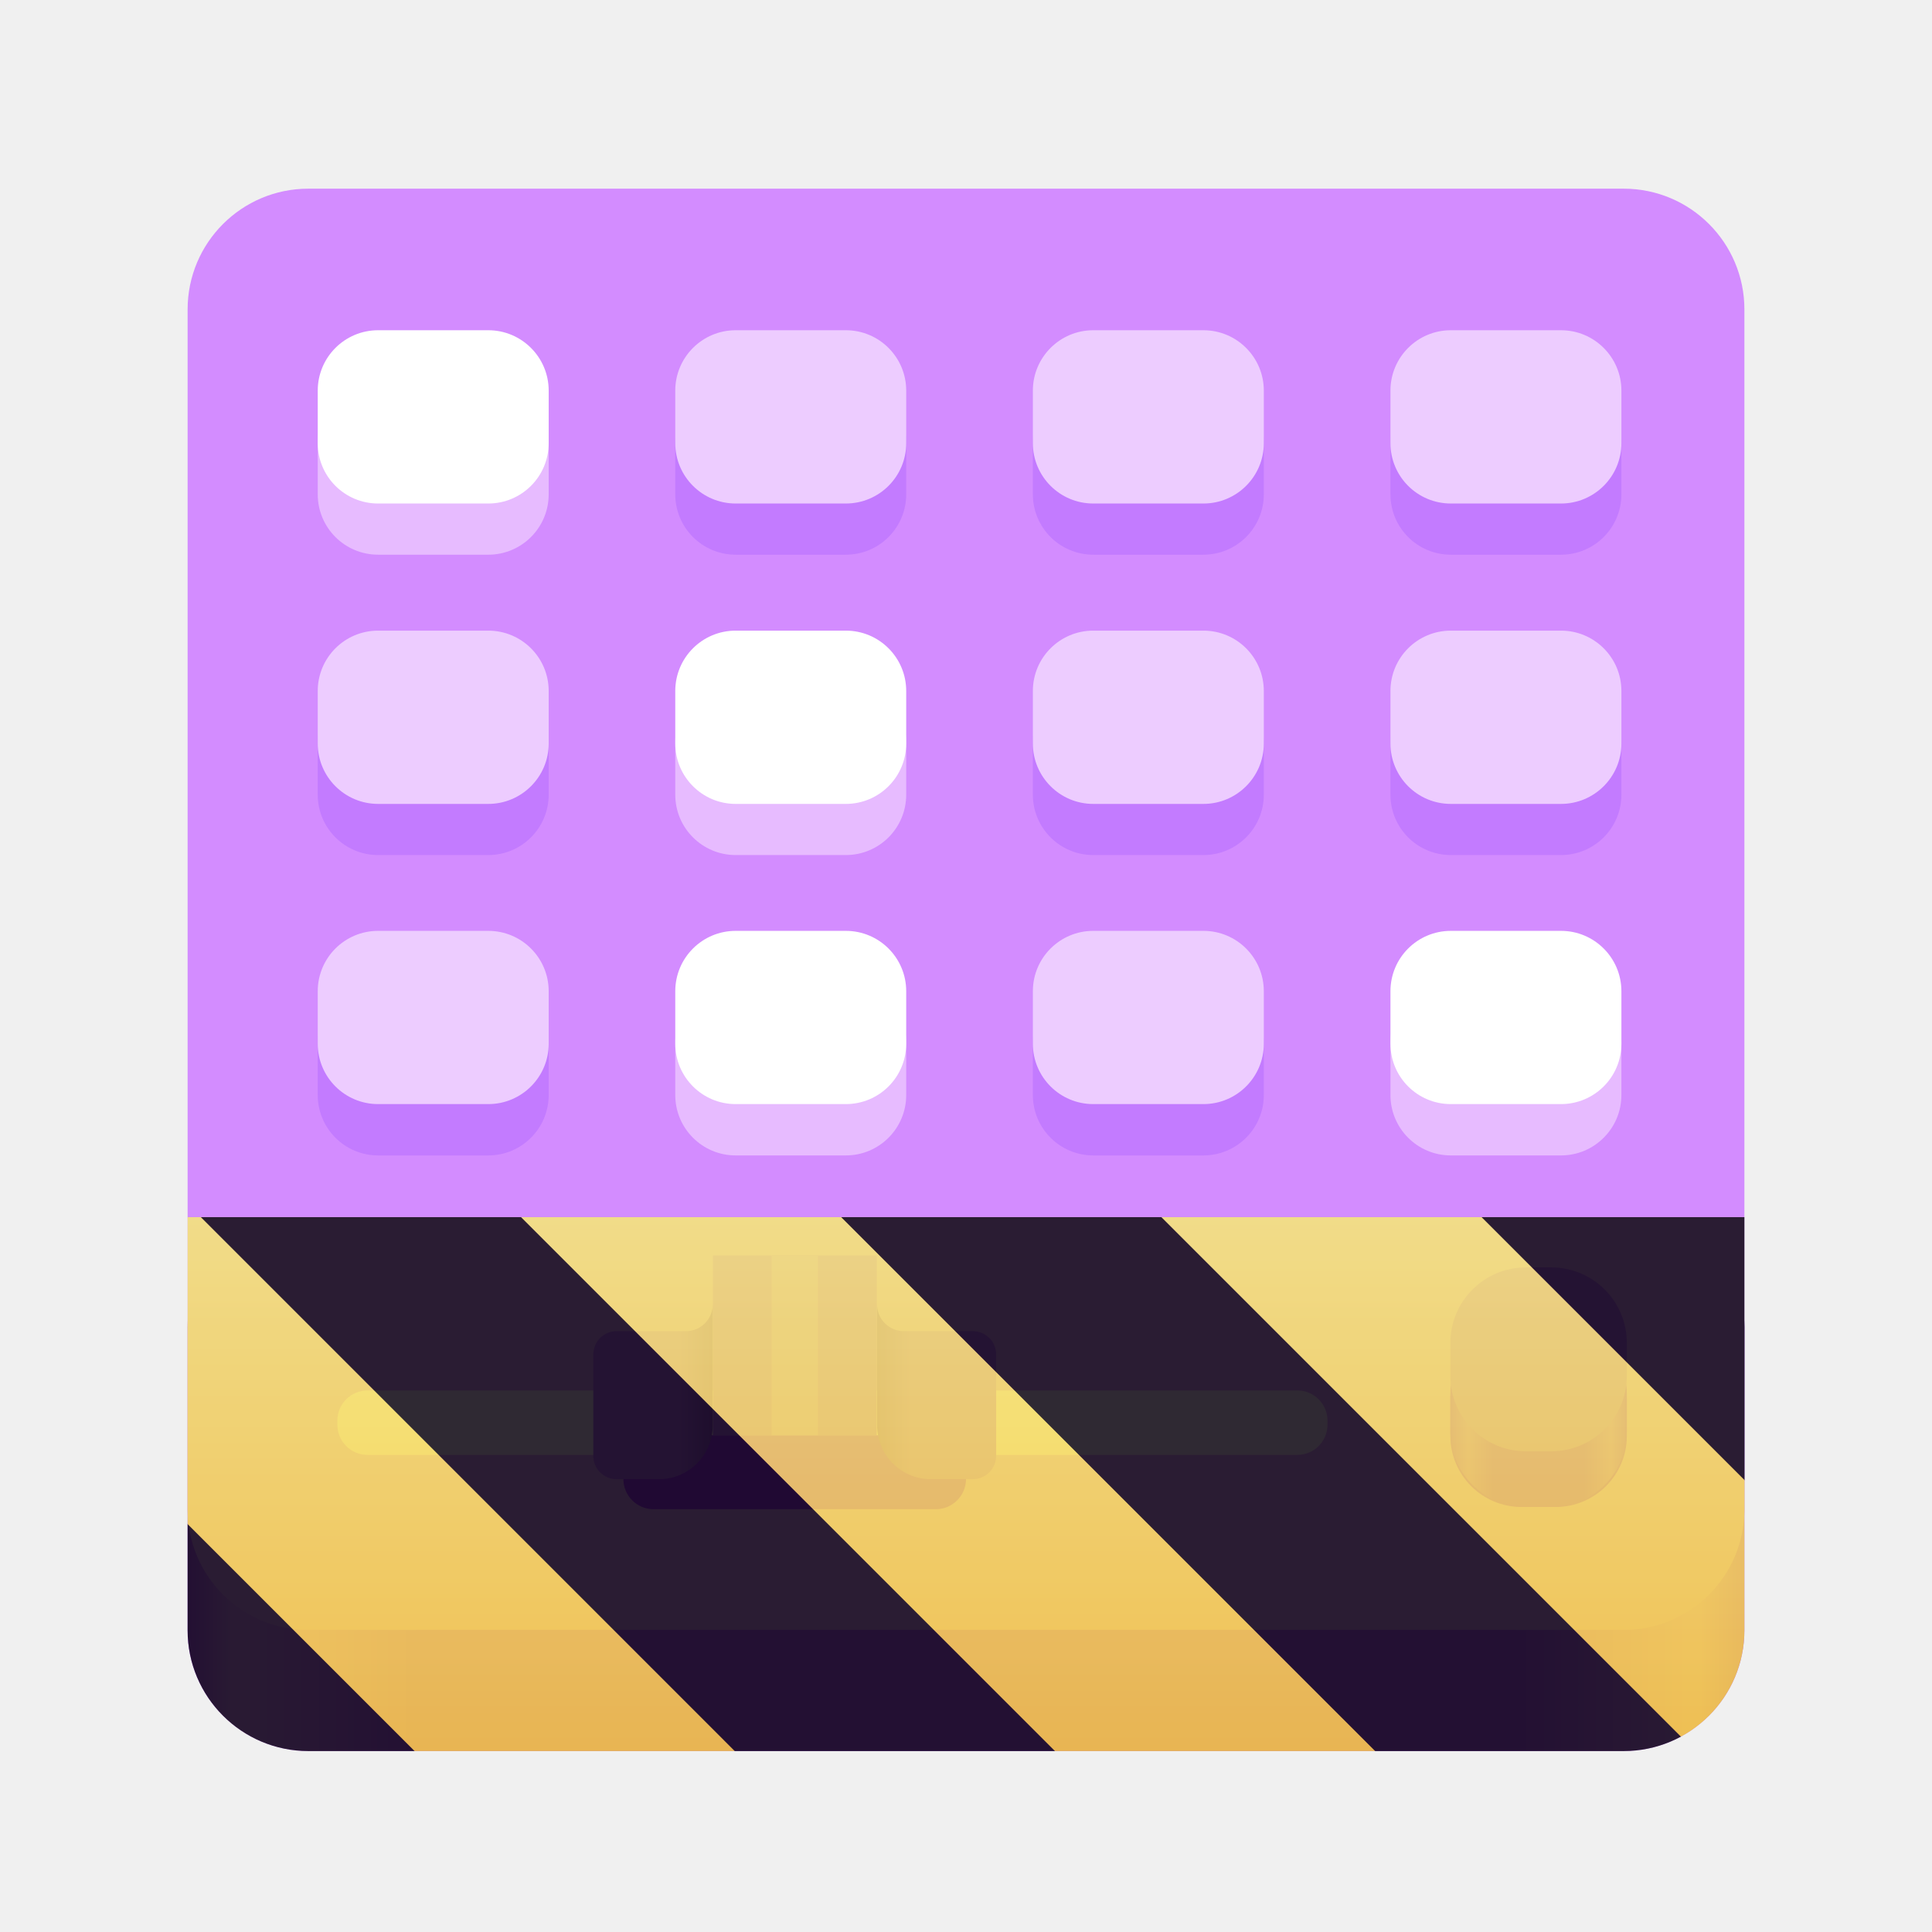
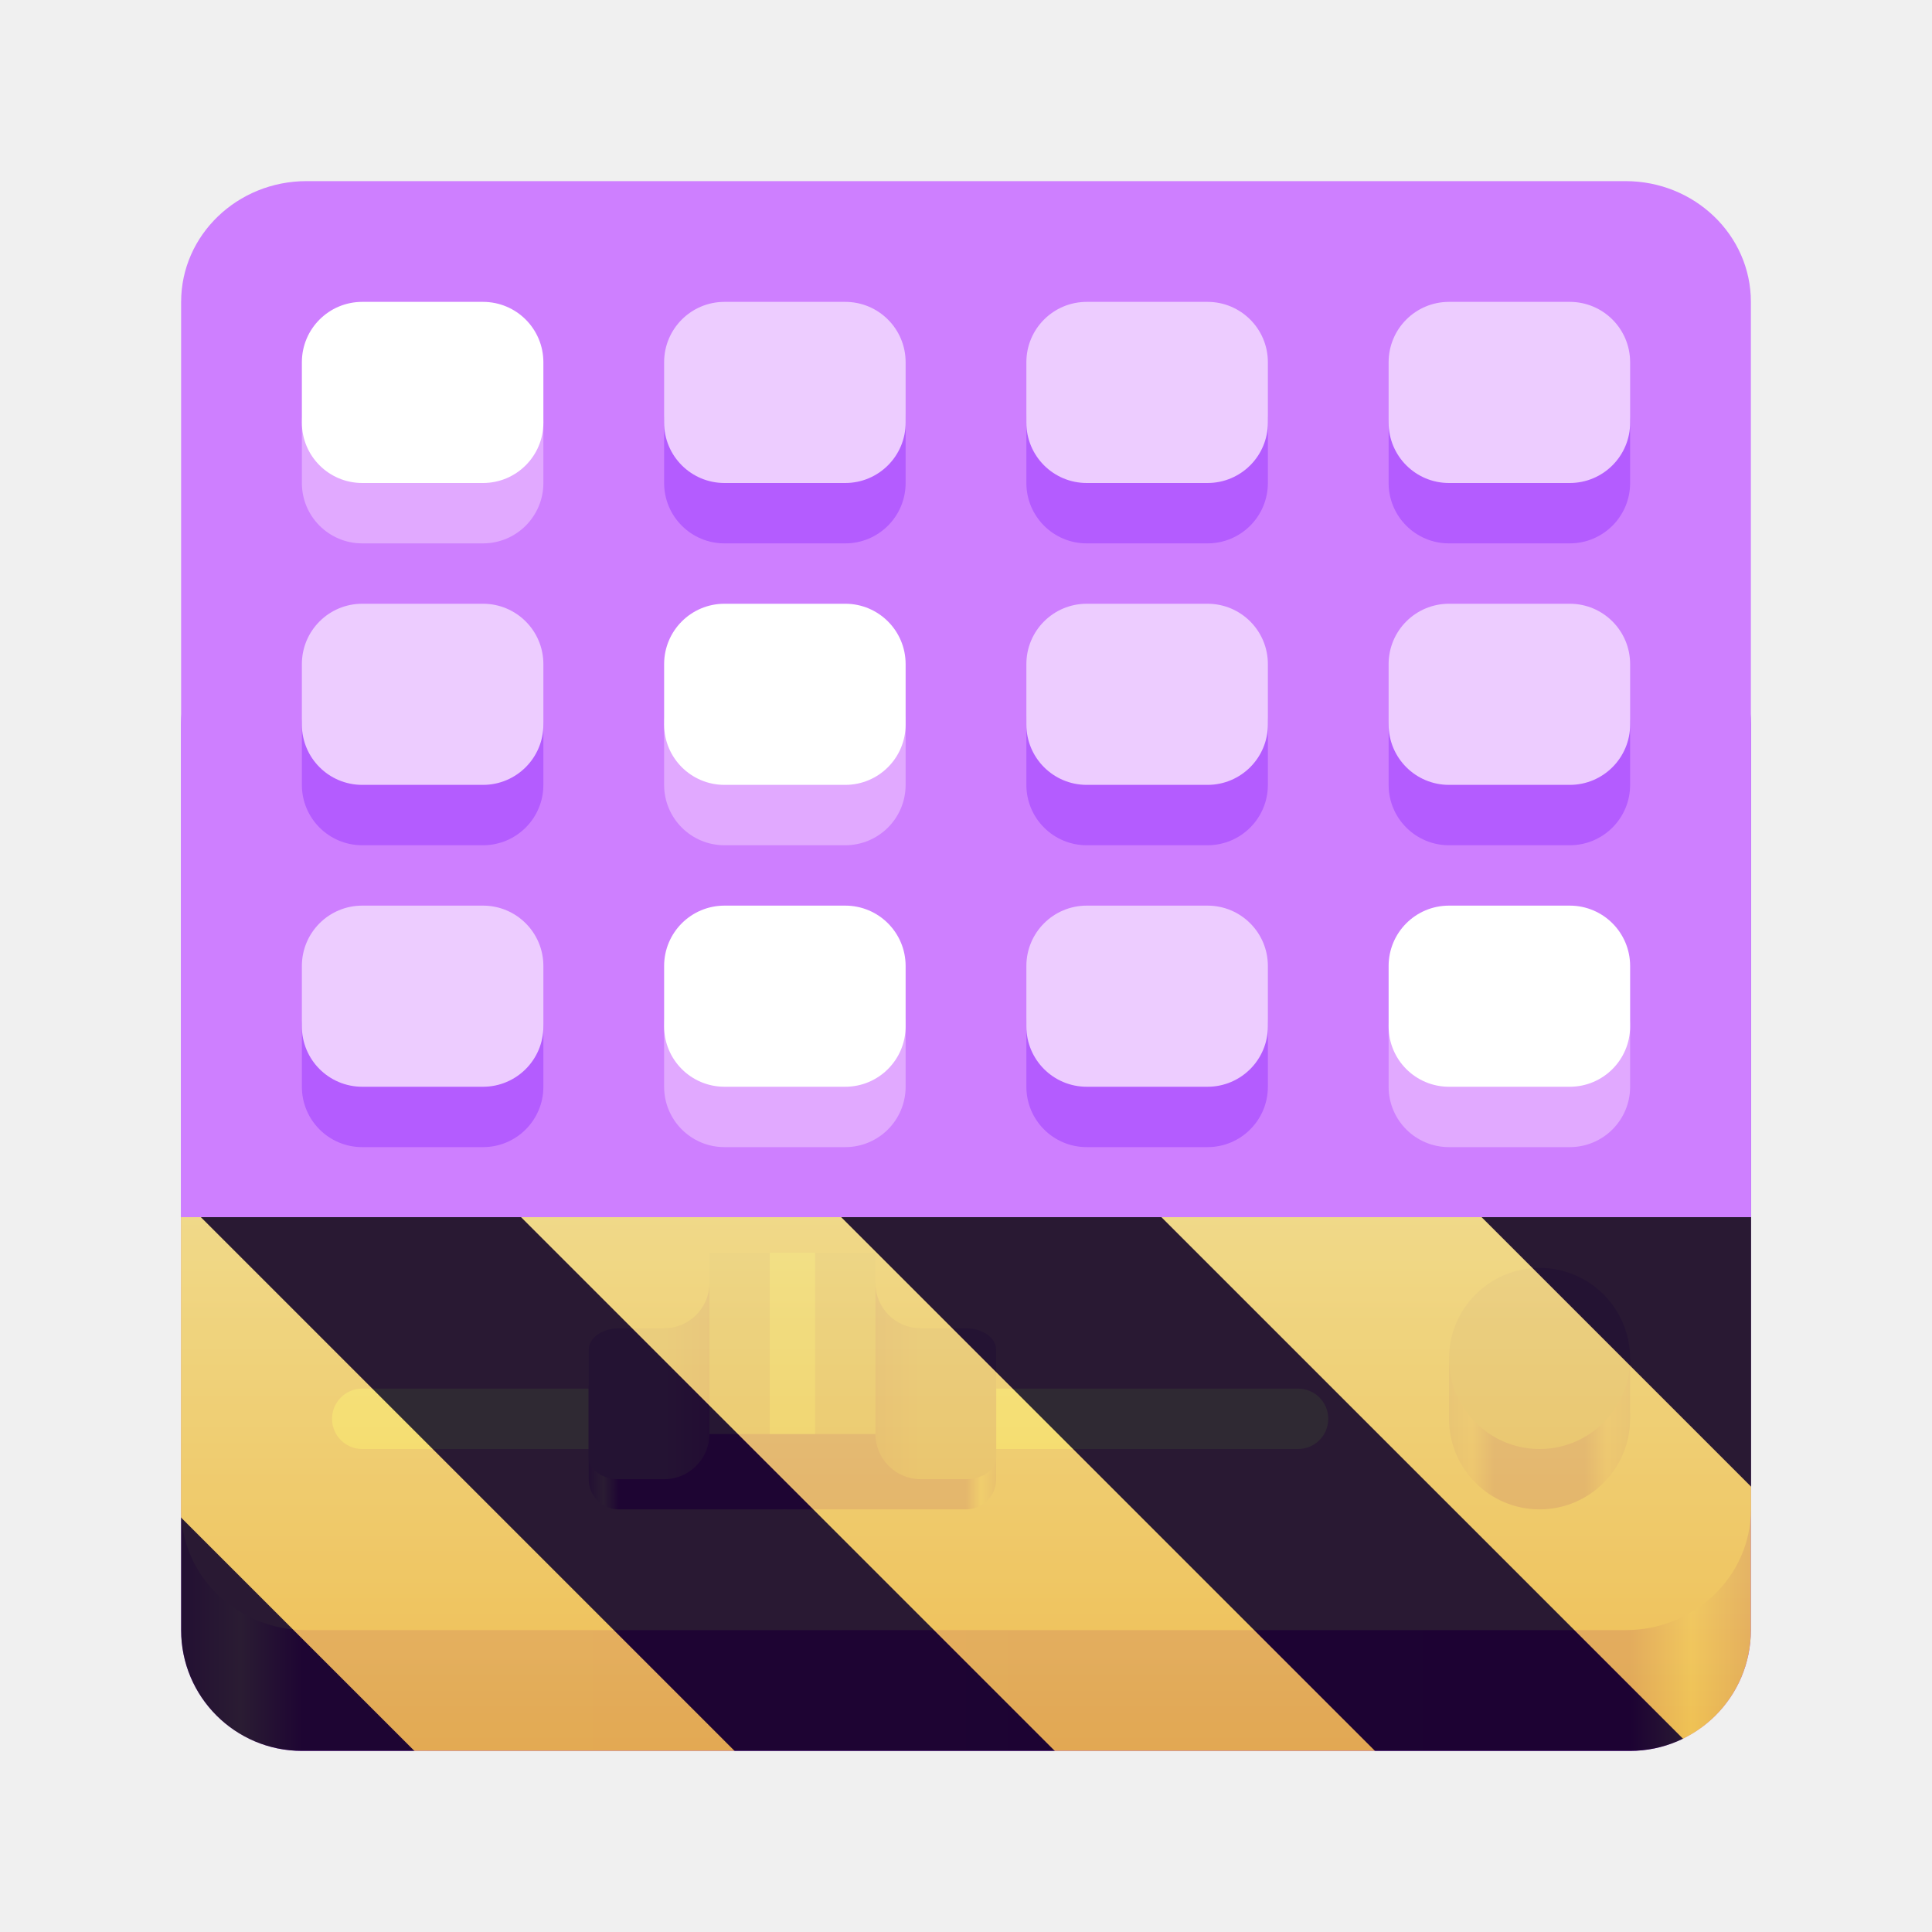
<svg xmlns="http://www.w3.org/2000/svg" xmlns:xlink="http://www.w3.org/1999/xlink" height="128px" viewBox="0 0 128 128" width="128px">
  <filter id="a" height="100%" width="100%" x="0%" y="0%">
    <feColorMatrix color-interpolation-filters="sRGB" values="0 0 0 0 1 0 0 0 0 1 0 0 0 0 1 0 0 0 1 0" />
  </filter>
-   <linearGradient id="b" gradientUnits="userSpaceOnUse" x1="12.43" x2="115.57" y1="97.96" y2="97.96">
+   <linearGradient id="b" gradientTransform="matrix(0.215563 0 0 0.328947 -7.09844 263.827)" gradientUnits="userSpaceOnUse" x1="88.596" x2="571.057" y1="-449.394" y2="-449.394">
    <stop offset="0" stop-color="#af4eff" />
-     <stop offset="0.03" stop-color="#cf84ff" />
-     <stop offset="0.15" stop-color="#af4eff" />
-     <stop offset="0.5" stop-color="#af4eff" />
-     <stop offset="0.85" stop-color="#af4eff" />
-     <stop offset="0.97" stop-color="#cf84ff" />
+     <stop offset="0.038" stop-color="#d38cff" />
+     <stop offset="0.077" stop-color="#971aff" />
+     <stop offset="0.923" stop-color="#900aff" />
+     <stop offset="0.962" stop-color="#d38cff" />
+     <stop offset="1" stop-color="#971aff" />
+   </linearGradient>
+   <linearGradient id="c" gradientUnits="userSpaceOnUse">
+     <stop offset="0" stop-color="#dea1ff" />
+     <stop offset="0.5" stop-color="#f2ccff" />
+     <stop offset="1" stop-color="#e5b3ff" />
+   </linearGradient>
+   <linearGradient id="d" x1="46" x2="58" xlink:href="#c" y1="94" y2="94" />
+   <linearGradient id="e" gradientTransform="matrix(1 0 0 0.333333 0 19.33333)" x1="46" x2="58" xlink:href="#c" y1="218" y2="218" />
+   <linearGradient id="f" gradientUnits="userSpaceOnUse" x1="96" x2="108" y1="94" y2="94">
+     <stop offset="0" stop-color="#af4eff" />
+     <stop offset="0.126" stop-color="#c466ff" />
+     <stop offset="0.25" stop-color="#961aff" />
+     <stop offset="0.75" stop-color="#961aff" />
+     <stop offset="0.872" stop-color="#c466ff" />
    <stop offset="1" stop-color="#af4eff" />
  </linearGradient>
-   <linearGradient id="c" gradientUnits="userSpaceOnUse" x1="96.09" x2="107.78" y1="93.75" y2="93.75">
-     <stop offset="0" stop-color="#9f2bff" />
-     <stop offset="0.1" stop-color="#b95bff" />
+   <linearGradient id="g" gradientTransform="matrix(1 0 0 0.333333 50 19.33333)" gradientUnits="userSpaceOnUse" x1="46" x2="58" y1="218" y2="218">
+     <stop offset="0" stop-color="#af4eff" />
+     <stop offset="0.126" stop-color="#c466ff" />
    <stop offset="0.25" stop-color="#9f2bff" />
-     <stop offset="0.5" stop-color="#9f2bff" />
    <stop offset="0.75" stop-color="#9f2bff" />
-     <stop offset="0.91" stop-color="#b95bff" />
-     <stop offset="1" stop-color="#9f2bff" />
+     <stop offset="0.872" stop-color="#c466ff" />
+     <stop offset="1" stop-color="#af4eff" />
  </linearGradient>
-   <linearGradient id="d" gradientUnits="userSpaceOnUse">
-     <stop offset="0" stop-color="#9646e0" />
-     <stop offset="0.3" stop-color="#b65fff" />
-     <stop offset="0.5" stop-color="#b65fff" />
+   <linearGradient id="h" gradientTransform="matrix(-0.75 0 0 0.416667 100.5 8.3333)" gradientUnits="userSpaceOnUse" x1="46" x2="82" y1="208" y2="208">
+     <stop offset="0" stop-color="#af4eff" />
+     <stop offset="0.037" stop-color="#d38cff" />
+     <stop offset="0.074" stop-color="#981aff" />
+     <stop offset="0.926" stop-color="#981aff" />
+     <stop offset="0.963" stop-color="#d38cff" />
+     <stop offset="1" stop-color="#af4eff" />
  </linearGradient>
-   <linearGradient id="e" x1="58.08" x2="66" xlink:href="#d" y1="92.12" y2="92.12" />
-   <linearGradient id="f" x1="47.22" x2="39.31" xlink:href="#d" y1="92.12" y2="92.12" />
-   <clipPath id="g">
-     <rect height="128" width="128" />
-   </clipPath>
-   <clipPath id="h">
-     <rect height="128" width="128" />
-   </clipPath>
-   <mask id="i">
-     <g filter="url(#a)">
-       <g clip-path="url(#h)" filter="url(#a)">
-         <g clip-path="url(#g)">
-           <path d="m 20.43 79.93 h 87.141 c 4.418 0 8 3.582 8 8 v 20.082 c 0 4.418 -3.582 8 -8 8 h -87.141 c -4.418 0 -8 -3.582 -8 -8 v -20.082 c 0 -4.418 3.582 -8 8 -8 z m 0 0" fill="url(#b)" />
-           <path d="m 20.43 12.5 h 87.141 c 4.418 0 8 3.582 8 8 v 79.488 c 0 4.422 -3.582 8 -8 8 h -87.141 c -4.418 0 -8 -3.578 -8 -8 v -79.488 c 0 -4.418 3.582 -8 8 -8 z m 0 0" fill="#d38cff" />
-           <path d="m 25.051 45.172 h 7.301 c 2.207 0 4 1.789 4 4 v 3.477 c 0 2.211 -1.793 4 -4 4 h -7.301 c -2.211 0 -4 -1.789 -4 -4 v -3.477 c 0 -2.211 1.789 -4 4 -4 z m 0 0" fill="#c37bff" />
-           <path d="m 25.051 41.781 h 7.301 c 2.207 0 4 1.789 4 4 v 3.48 c 0 2.207 -1.793 4 -4 4 h -7.301 c -2.211 0 -4 -1.793 -4 -4 v -3.48 c 0 -2.211 1.789 -4 4 -4 z m 0 0" fill="#edccff" />
-           <path d="m 25.051 65.07 h 7.301 c 2.207 0 4 1.789 4 4 v 3.48 c 0 2.207 -1.793 4 -4 4 h -7.301 c -2.211 0 -4 -1.793 -4 -4 v -3.48 c 0 -2.211 1.789 -4 4 -4 z m 0 0" fill="#c37bff" />
-           <path d="m 25.051 61.672 h 7.301 c 2.207 0 4 1.789 4 4 v 3.477 c 0 2.211 -1.793 4 -4 4 h -7.301 c -2.211 0 -4 -1.789 -4 -4 v -3.477 c 0 -2.211 1.789 -4 4 -4 z m 0 0" fill="#edccff" />
-           <path d="m 25.051 25.27 h 7.301 c 2.207 0 4 1.793 4 4 v 3.48 c 0 2.211 -1.793 4 -4 4 h -7.301 c -2.211 0 -4 -1.789 -4 -4 v -3.48 c 0 -2.207 1.789 -4 4 -4 z m 0 0" fill="#e7bbff" />
-           <path d="m 25.051 21.879 h 7.301 c 2.207 0 4 1.793 4 4 v 3.48 c 0 2.211 -1.793 4 -4 4 h -7.301 c -2.211 0 -4 -1.789 -4 -4 v -3.48 c 0 -2.207 1.789 -4 4 -4 z m 0 0" fill="#ffffff" />
-           <path d="m 48.738 45.172 h 7.301 c 2.211 0 4 1.789 4 4 v 3.477 c 0 2.211 -1.789 4 -4 4 h -7.301 c -2.207 0 -4 -1.789 -4 -4 v -3.477 c 0 -2.211 1.793 -4 4 -4 z m 0 0" fill="#e7bbff" />
-           <path d="m 48.738 41.781 h 7.301 c 2.211 0 4 1.789 4 4 v 3.48 c 0 2.207 -1.789 4 -4 4 h -7.301 c -2.207 0 -4 -1.793 -4 -4 v -3.48 c 0 -2.211 1.793 -4 4 -4 z m 0 0" fill="#ffffff" />
-           <path d="m 48.738 65.07 h 7.301 c 2.211 0 4 1.789 4 4 v 3.48 c 0 2.207 -1.789 4 -4 4 h -7.301 c -2.207 0 -4 -1.793 -4 -4 v -3.48 c 0 -2.211 1.793 -4 4 -4 z m 0 0" fill="#e7bbff" />
-           <path d="m 48.738 61.672 h 7.301 c 2.211 0 4 1.789 4 4 v 3.477 c 0 2.211 -1.789 4 -4 4 h -7.301 c -2.207 0 -4 -1.789 -4 -4 v -3.477 c 0 -2.211 1.793 -4 4 -4 z m 0 0" fill="#ffffff" />
-           <path d="m 96.121 65.07 h 7.301 c 2.207 0 4 1.789 4 4 v 3.48 c 0 2.207 -1.793 4 -4 4 h -7.301 c -2.211 0 -4 -1.793 -4 -4 v -3.48 c 0 -2.211 1.789 -4 4 -4 z m 0 0" fill="#e7bbff" />
-           <path d="m 96.121 61.672 h 7.301 c 2.207 0 4 1.789 4 4 v 3.477 c 0 2.211 -1.793 4 -4 4 h -7.301 c -2.211 0 -4 -1.789 -4 -4 v -3.477 c 0 -2.211 1.789 -4 4 -4 z m 0 0" fill="#ffffff" />
-           <path d="m 48.738 25.27 h 7.301 c 2.211 0 4 1.793 4 4 v 3.48 c 0 2.211 -1.789 4 -4 4 h -7.301 c -2.207 0 -4 -1.789 -4 -4 v -3.48 c 0 -2.207 1.793 -4 4 -4 z m 0 0" fill="#c37bff" />
-           <path d="m 48.738 21.879 h 7.301 c 2.211 0 4 1.793 4 4 v 3.48 c 0 2.211 -1.789 4 -4 4 h -7.301 c -2.207 0 -4 -1.789 -4 -4 v -3.48 c 0 -2.207 1.793 -4 4 -4 z m 0 0" fill="#edccff" />
-           <path d="m 72.43 45.172 h 7.301 c 2.207 0 4 1.789 4 4 v 3.477 c 0 2.211 -1.793 4 -4 4 h -7.301 c -2.207 0 -4 -1.789 -4 -4 v -3.477 c 0 -2.211 1.793 -4 4 -4 z m 0 0" fill="#c37bff" />
-           <path d="m 72.43 41.781 h 7.301 c 2.207 0 4 1.789 4 4 v 3.48 c 0 2.207 -1.793 4 -4 4 h -7.301 c -2.207 0 -4 -1.793 -4 -4 v -3.48 c 0 -2.211 1.793 -4 4 -4 z m 0 0" fill="#edccff" />
-           <path d="m 72.43 65.07 h 7.301 c 2.207 0 4 1.789 4 4 v 3.48 c 0 2.207 -1.793 4 -4 4 h -7.301 c -2.207 0 -4 -1.793 -4 -4 v -3.48 c 0 -2.211 1.793 -4 4 -4 z m 0 0" fill="#c37bff" />
-           <path d="m 72.43 61.672 h 7.301 c 2.207 0 4 1.789 4 4 v 3.477 c 0 2.211 -1.793 4 -4 4 h -7.301 c -2.207 0 -4 -1.789 -4 -4 v -3.477 c 0 -2.211 1.793 -4 4 -4 z m 0 0" fill="#edccff" />
-           <path d="m 72.43 25.27 h 7.301 c 2.207 0 4 1.793 4 4 v 3.48 c 0 2.211 -1.793 4 -4 4 h -7.301 c -2.207 0 -4 -1.789 -4 -4 v -3.48 c 0 -2.207 1.793 -4 4 -4 z m 0 0" fill="#c37bff" />
-           <path d="m 72.43 21.879 h 7.301 c 2.207 0 4 1.793 4 4 v 3.48 c 0 2.211 -1.793 4 -4 4 h -7.301 c -2.207 0 -4 -1.789 -4 -4 v -3.48 c 0 -2.207 1.793 -4 4 -4 z m 0 0" fill="#edccff" />
-           <path d="m 96.121 45.172 h 7.301 c 2.207 0 4 1.789 4 4 v 3.477 c 0 2.211 -1.793 4 -4 4 h -7.301 c -2.211 0 -4 -1.789 -4 -4 v -3.477 c 0 -2.211 1.789 -4 4 -4 z m 0 0" fill="#c37bff" />
-           <path d="m 96.121 41.781 h 7.301 c 2.207 0 4 1.789 4 4 v 3.48 c 0 2.207 -1.793 4 -4 4 h -7.301 c -2.211 0 -4 -1.793 -4 -4 v -3.48 c 0 -2.211 1.789 -4 4 -4 z m 0 0" fill="#edccff" />
-           <path d="m 96.121 25.27 h 7.301 c 2.207 0 4 1.793 4 4 v 3.48 c 0 2.211 -1.793 4 -4 4 h -7.301 c -2.211 0 -4 -1.789 -4 -4 v -3.48 c 0 -2.207 1.789 -4 4 -4 z m 0 0" fill="#c37bff" />
-           <path d="m 96.121 21.879 h 7.301 c 2.207 0 4 1.793 4 4 v 3.48 c 0 2.211 -1.793 4 -4 4 h -7.301 c -2.211 0 -4 -1.789 -4 -4 v -3.48 c 0 -2.207 1.789 -4 4 -4 z m 0 0" fill="#edccff" />
-           <path d="m 100.801 87.66 h 2.27 c 2.602 0 4.711 2.109 4.711 4.711 v 2.758 c 0 2.602 -2.109 4.711 -4.711 4.711 h -2.27 c -2.602 0 -4.711 -2.109 -4.711 -4.711 v -2.758 c 0 -2.602 2.109 -4.711 4.711 -4.711 z m 0 0" fill="#9f2bff" />
-           <path d="m 101.09 87.66 h 1.691 c 2.762 0 5 2.238 5 5 v 2.18 c 0 2.762 -2.238 5 -5 5 h -1.691 c -2.762 0 -5 -2.238 -5 -5 v -2.18 c 0 -2.762 2.238 -5 5 -5 z m 0 0" fill="url(#c)" />
-           <path d="m 101.09 83.969 h 1.691 c 2.762 0 5 2.238 5 5 v 2.18 c 0 2.762 -2.238 5 -5 5 h -1.691 c -2.762 0 -5 -2.238 -5 -5 v -2.18 c 0 -2.762 2.238 -5 5 -5 z m 0 0" fill="#b65fff" />
-           <path d="m 24.352 92.121 h 61.598 c 1.105 0 2 0.895 2 2 v 0.27 c 0 1.105 -0.895 2 -2 2 h -61.598 c -1.105 0 -2 -0.895 -2 -2 v -0.27 c 0 -1.105 0.895 -2 2 -2 z m 0 0" fill="#edccff" />
-           <path d="m 43.301 95.09 h 18.699 c 1.105 0 2 0.895 2 2 v 0.898 c 0 1.105 -0.895 2 -2 2 h -18.699 c -1.105 0 -2 -0.895 -2 -2 v -0.898 c 0 -1.105 0.895 -2 2 -2 z m 0 0" fill="#9f2bff" />
-           <path d="m 58.09 95.09 h -10.859 v -11.91 h 10.859 z m 0 0" fill="#b65fff" />
-           <path d="m 54.191 95.09 h -3.07 v -11.91 h 3.07 z m 0 0" fill="#c37bff" />
-           <path d="m 59.879 88.191 c -0.977 0 -1.77 -0.793 -1.77 -1.77 v -0.152 v 8.141 c -0.016 1.965 1.566 3.574 3.531 3.59 h 2.809 c 0.418 0 0.816 -0.168 1.109 -0.465 c 0.289 -0.297 0.449 -0.699 0.441 -1.113 v -6.684 c 0 -0.855 -0.695 -1.547 -1.551 -1.547 z m 0 0" fill="url(#e)" />
-           <path d="m 47.219 86.27 v 0.152 c 0 0.977 -0.793 1.77 -1.77 1.77 h -4.598 c -0.41 0 -0.805 0.164 -1.094 0.453 c -0.289 0.293 -0.449 0.684 -0.449 1.094 v 6.684 c -0.008 0.414 0.148 0.816 0.438 1.113 c 0.289 0.297 0.688 0.465 1.105 0.465 h 2.809 c 1.961 0 3.555 -1.586 3.559 -3.551 z m 0 0" fill="url(#f)" />
-         </g>
-       </g>
-     </g>
-   </mask>
-   <mask id="j">
-     <g filter="url(#a)">
-       <rect fill-opacity="0.8" height="184.32" width="184.32" x="-28.16" y="-28.16" />
-     </g>
-   </mask>
-   <linearGradient id="k" gradientTransform="matrix(0 0.37 -0.98462 0 295.385 -30.36)" gradientUnits="userSpaceOnUse" x1="300" x2="428" y1="235" y2="235">
-     <stop offset="0" stop-color="#f9f06b" />
-     <stop offset="1" stop-color="#f5c211" />
+   <linearGradient id="i" gradientUnits="userSpaceOnUse">
+     <stop offset="0" stop-color="#b65fff" />
+     <stop offset="1" stop-color="#aa42ff" />
  </linearGradient>
+   <linearGradient id="j" gradientTransform="matrix(-0.75 0 0 0.75 99.99854 -60.00001)" x1="52" x2="56" xlink:href="#i" y1="204" y2="204" />
+   <linearGradient id="k" x1="44.001" x2="47.001" xlink:href="#i" y1="93" y2="93" />
  <clipPath id="l">
    <rect height="128" width="128" />
  </clipPath>
  <clipPath id="m">
    <rect height="128" width="128" />
  </clipPath>
-   <path d="m 20.43 79.93 h 87.141 c 4.418 0 8 3.582 8 8 v 20.082 c 0 4.418 -3.582 8 -8 8 h -87.141 c -4.418 0 -8 -3.582 -8 -8 v -20.082 c 0 -4.418 3.582 -8 8 -8 z m 0 0" fill="url(#b)" />
-   <path d="m 20.43 12.5 h 87.141 c 4.418 0 8 3.582 8 8 v 79.488 c 0 4.422 -3.582 8 -8 8 h -87.141 c -4.418 0 -8 -3.578 -8 -8 v -79.488 c 0 -4.418 3.582 -8 8 -8 z m 0 0" fill="#d38cff" />
-   <path d="m 25.051 45.172 h 7.301 c 2.207 0 4 1.789 4 4 v 3.477 c 0 2.211 -1.793 4 -4 4 h -7.301 c -2.211 0 -4 -1.789 -4 -4 v -3.477 c 0 -2.211 1.789 -4 4 -4 z m 0 0" fill="#c37bff" />
-   <path d="m 25.051 41.781 h 7.301 c 2.207 0 4 1.789 4 4 v 3.48 c 0 2.207 -1.793 4 -4 4 h -7.301 c -2.211 0 -4 -1.793 -4 -4 v -3.48 c 0 -2.211 1.789 -4 4 -4 z m 0 0" fill="#edccff" />
-   <path d="m 25.051 65.07 h 7.301 c 2.207 0 4 1.789 4 4 v 3.48 c 0 2.207 -1.793 4 -4 4 h -7.301 c -2.211 0 -4 -1.793 -4 -4 v -3.48 c 0 -2.211 1.789 -4 4 -4 z m 0 0" fill="#c37bff" />
-   <path d="m 25.051 61.672 h 7.301 c 2.207 0 4 1.789 4 4 v 3.477 c 0 2.211 -1.793 4 -4 4 h -7.301 c -2.211 0 -4 -1.789 -4 -4 v -3.477 c 0 -2.211 1.789 -4 4 -4 z m 0 0" fill="#edccff" />
-   <path d="m 25.051 25.27 h 7.301 c 2.207 0 4 1.793 4 4 v 3.48 c 0 2.211 -1.793 4 -4 4 h -7.301 c -2.211 0 -4 -1.789 -4 -4 v -3.48 c 0 -2.207 1.789 -4 4 -4 z m 0 0" fill="#e7bbff" />
-   <path d="m 25.051 21.879 h 7.301 c 2.207 0 4 1.793 4 4 v 3.48 c 0 2.211 -1.793 4 -4 4 h -7.301 c -2.211 0 -4 -1.789 -4 -4 v -3.48 c 0 -2.207 1.789 -4 4 -4 z m 0 0" fill="#ffffff" />
-   <path d="m 48.738 45.172 h 7.301 c 2.211 0 4 1.789 4 4 v 3.477 c 0 2.211 -1.789 4 -4 4 h -7.301 c -2.207 0 -4 -1.789 -4 -4 v -3.477 c 0 -2.211 1.793 -4 4 -4 z m 0 0" fill="#e7bbff" />
-   <path d="m 48.738 41.781 h 7.301 c 2.211 0 4 1.789 4 4 v 3.48 c 0 2.207 -1.789 4 -4 4 h -7.301 c -2.207 0 -4 -1.793 -4 -4 v -3.48 c 0 -2.211 1.793 -4 4 -4 z m 0 0" fill="#ffffff" />
-   <path d="m 48.738 65.07 h 7.301 c 2.211 0 4 1.789 4 4 v 3.48 c 0 2.207 -1.789 4 -4 4 h -7.301 c -2.207 0 -4 -1.793 -4 -4 v -3.48 c 0 -2.211 1.793 -4 4 -4 z m 0 0" fill="#e7bbff" />
-   <path d="m 48.738 61.672 h 7.301 c 2.211 0 4 1.789 4 4 v 3.477 c 0 2.211 -1.789 4 -4 4 h -7.301 c -2.207 0 -4 -1.789 -4 -4 v -3.477 c 0 -2.211 1.793 -4 4 -4 z m 0 0" fill="#ffffff" />
-   <path d="m 96.121 65.07 h 7.301 c 2.207 0 4 1.789 4 4 v 3.48 c 0 2.207 -1.793 4 -4 4 h -7.301 c -2.211 0 -4 -1.793 -4 -4 v -3.48 c 0 -2.211 1.789 -4 4 -4 z m 0 0" fill="#e7bbff" />
-   <path d="m 96.121 61.672 h 7.301 c 2.207 0 4 1.789 4 4 v 3.477 c 0 2.211 -1.793 4 -4 4 h -7.301 c -2.211 0 -4 -1.789 -4 -4 v -3.477 c 0 -2.211 1.789 -4 4 -4 z m 0 0" fill="#ffffff" />
-   <path d="m 48.738 25.27 h 7.301 c 2.211 0 4 1.793 4 4 v 3.48 c 0 2.211 -1.789 4 -4 4 h -7.301 c -2.207 0 -4 -1.789 -4 -4 v -3.48 c 0 -2.207 1.793 -4 4 -4 z m 0 0" fill="#c37bff" />
-   <path d="m 48.738 21.879 h 7.301 c 2.211 0 4 1.793 4 4 v 3.48 c 0 2.211 -1.789 4 -4 4 h -7.301 c -2.207 0 -4 -1.789 -4 -4 v -3.48 c 0 -2.207 1.793 -4 4 -4 z m 0 0" fill="#edccff" />
-   <path d="m 72.43 45.172 h 7.301 c 2.207 0 4 1.789 4 4 v 3.477 c 0 2.211 -1.793 4 -4 4 h -7.301 c -2.207 0 -4 -1.789 -4 -4 v -3.477 c 0 -2.211 1.793 -4 4 -4 z m 0 0" fill="#c37bff" />
-   <path d="m 72.43 41.781 h 7.301 c 2.207 0 4 1.789 4 4 v 3.48 c 0 2.207 -1.793 4 -4 4 h -7.301 c -2.207 0 -4 -1.793 -4 -4 v -3.48 c 0 -2.211 1.793 -4 4 -4 z m 0 0" fill="#edccff" />
-   <path d="m 72.43 65.07 h 7.301 c 2.207 0 4 1.789 4 4 v 3.48 c 0 2.207 -1.793 4 -4 4 h -7.301 c -2.207 0 -4 -1.793 -4 -4 v -3.48 c 0 -2.211 1.793 -4 4 -4 z m 0 0" fill="#c37bff" />
-   <path d="m 72.43 61.672 h 7.301 c 2.207 0 4 1.789 4 4 v 3.477 c 0 2.211 -1.793 4 -4 4 h -7.301 c -2.207 0 -4 -1.789 -4 -4 v -3.477 c 0 -2.211 1.793 -4 4 -4 z m 0 0" fill="#edccff" />
-   <path d="m 72.43 25.27 h 7.301 c 2.207 0 4 1.793 4 4 v 3.48 c 0 2.211 -1.793 4 -4 4 h -7.301 c -2.207 0 -4 -1.789 -4 -4 v -3.48 c 0 -2.207 1.793 -4 4 -4 z m 0 0" fill="#c37bff" />
-   <path d="m 72.43 21.879 h 7.301 c 2.207 0 4 1.793 4 4 v 3.48 c 0 2.211 -1.793 4 -4 4 h -7.301 c -2.207 0 -4 -1.789 -4 -4 v -3.48 c 0 -2.207 1.793 -4 4 -4 z m 0 0" fill="#edccff" />
-   <path d="m 96.121 45.172 h 7.301 c 2.207 0 4 1.789 4 4 v 3.477 c 0 2.211 -1.793 4 -4 4 h -7.301 c -2.211 0 -4 -1.789 -4 -4 v -3.477 c 0 -2.211 1.789 -4 4 -4 z m 0 0" fill="#c37bff" />
-   <path d="m 96.121 41.781 h 7.301 c 2.207 0 4 1.789 4 4 v 3.48 c 0 2.207 -1.793 4 -4 4 h -7.301 c -2.211 0 -4 -1.793 -4 -4 v -3.48 c 0 -2.211 1.789 -4 4 -4 z m 0 0" fill="#edccff" />
-   <path d="m 96.121 25.27 h 7.301 c 2.207 0 4 1.793 4 4 v 3.48 c 0 2.211 -1.793 4 -4 4 h -7.301 c -2.211 0 -4 -1.789 -4 -4 v -3.48 c 0 -2.207 1.789 -4 4 -4 z m 0 0" fill="#c37bff" />
-   <path d="m 96.121 21.879 h 7.301 c 2.207 0 4 1.793 4 4 v 3.48 c 0 2.211 -1.793 4 -4 4 h -7.301 c -2.211 0 -4 -1.789 -4 -4 v -3.48 c 0 -2.207 1.789 -4 4 -4 z m 0 0" fill="#edccff" />
-   <path d="m 100.801 87.66 h 2.27 c 2.602 0 4.711 2.109 4.711 4.711 v 2.758 c 0 2.602 -2.109 4.711 -4.711 4.711 h -2.27 c -2.602 0 -4.711 -2.109 -4.711 -4.711 v -2.758 c 0 -2.602 2.109 -4.711 4.711 -4.711 z m 0 0" fill="#9f2bff" />
-   <path d="m 101.09 87.66 h 1.691 c 2.762 0 5 2.238 5 5 v 2.18 c 0 2.762 -2.238 5 -5 5 h -1.691 c -2.762 0 -5 -2.238 -5 -5 v -2.18 c 0 -2.762 2.238 -5 5 -5 z m 0 0" fill="url(#c)" />
-   <path d="m 101.09 83.969 h 1.691 c 2.762 0 5 2.238 5 5 v 2.18 c 0 2.762 -2.238 5 -5 5 h -1.691 c -2.762 0 -5 -2.238 -5 -5 v -2.18 c 0 -2.762 2.238 -5 5 -5 z m 0 0" fill="#b65fff" />
-   <path d="m 24.352 92.121 h 61.598 c 1.105 0 2 0.895 2 2 v 0.27 c 0 1.105 -0.895 2 -2 2 h -61.598 c -1.105 0 -2 -0.895 -2 -2 v -0.27 c 0 -1.105 0.895 -2 2 -2 z m 0 0" fill="#edccff" />
-   <path d="m 43.301 95.09 h 18.699 c 1.105 0 2 0.895 2 2 v 0.898 c 0 1.105 -0.895 2 -2 2 h -18.699 c -1.105 0 -2 -0.895 -2 -2 v -0.898 c 0 -1.105 0.895 -2 2 -2 z m 0 0" fill="#9f2bff" />
-   <path d="m 58.09 95.09 h -10.859 v -11.91 h 10.859 z m 0 0" fill="#b65fff" />
-   <path d="m 54.191 95.09 h -3.07 v -11.91 h 3.07 z m 0 0" fill="#c37bff" />
-   <path d="m 59.879 88.191 c -0.977 0 -1.77 -0.793 -1.77 -1.77 v -0.152 v 8.141 c -0.016 1.965 1.566 3.574 3.531 3.59 h 2.809 c 0.418 0 0.816 -0.168 1.109 -0.465 c 0.289 -0.297 0.449 -0.699 0.441 -1.113 v -6.684 c 0 -0.855 -0.695 -1.547 -1.551 -1.547 z m 0 0" fill="url(#e)" />
-   <path d="m 47.219 86.27 v 0.152 c 0 0.977 -0.793 1.77 -1.77 1.77 h -4.598 c -0.41 0 -0.805 0.164 -1.094 0.453 c -0.289 0.293 -0.449 0.684 -0.449 1.094 v 6.684 c -0.008 0.414 0.148 0.816 0.438 1.113 c 0.289 0.297 0.688 0.465 1.105 0.465 h 2.809 c 1.961 0 3.555 -1.586 3.559 -3.551 z m 0 0" fill="url(#f)" />
-   <g mask="url(#i)">
-     <g clip-path="url(#m)">
-       <g mask="url(#j)">
+   <mask id="n">
+     <g filter="url(#a)">
+       <g clip-path="url(#m)" filter="url(#a)">
        <g clip-path="url(#l)">
-           <path d="m 128 80.641 v 47.359 h -128 v -47.359 z m 0 0" fill="url(#k)" />
+           <path d="m 20 40 h 88 c 4.418 0 8 3.582 8 8 v 60 c 0 4.418 -3.582 8 -8 8 h -88 c -4.418 0 -8 -3.582 -8 -8 v -60 c 0 -4.418 3.582 -8 8 -8 z m 0 0" fill="url(#b)" />
+           <path d="m 20.309 12 h 87.383 c 4.59 0 8.309 3.582 8.309 8 v 80 c 0 4.418 -3.719 8 -8.309 8 h -87.383 c -4.59 0 -8.309 -3.582 -8.309 -8 v -80 c 0 -4.418 3.719 -8 8.309 -8 z m 0 0" fill="#ce7fff" />
+           <path d="m 24 44 h 8 c 2.211 0 4 1.789 4 4 v 4 c 0 2.211 -1.789 4 -4 4 h -8 c -2.211 0 -4 -1.789 -4 -4 v -4 c 0 -2.211 1.789 -4 4 -4 z m 0 0" fill="#b45cff" />
+           <path d="m 48 44 h 8 c 2.211 0 4 1.789 4 4 v 4 c 0 2.211 -1.789 4 -4 4 h -8 c -2.211 0 -4 -1.789 -4 -4 v -4 c 0 -2.211 1.789 -4 4 -4 z m 0 0" fill="#e1a9ff" />
+           <path d="m 72 44 h 8 c 2.211 0 4 1.789 4 4 v 4 c 0 2.211 -1.789 4 -4 4 h -8 c -2.211 0 -4 -1.789 -4 -4 v -4 c 0 -2.211 1.789 -4 4 -4 z m 0 0" fill="#b45cff" />
+           <path d="m 96 44 h 8 c 2.211 0 4 1.789 4 4 v 4 c 0 2.211 -1.789 4 -4 4 h -8 c -2.211 0 -4 -1.789 -4 -4 v -4 c 0 -2.211 1.789 -4 4 -4 z m 0 0" fill="#b45cff" />
+           <path d="m 24 64 h 8 c 2.211 0 4 1.789 4 4 v 4 c 0 2.211 -1.789 4 -4 4 h -8 c -2.211 0 -4 -1.789 -4 -4 v -4 c 0 -2.211 1.789 -4 4 -4 z m 0 0" fill="#b45cff" />
+           <path d="m 48 64 h 8 c 2.211 0 4 1.789 4 4 v 4 c 0 2.211 -1.789 4 -4 4 h -8 c -2.211 0 -4 -1.789 -4 -4 v -4 c 0 -2.211 1.789 -4 4 -4 z m 0 0" fill="#e1a9ff" />
+           <path d="m 72 64 h 8 c 2.211 0 4 1.789 4 4 v 4 c 0 2.211 -1.789 4 -4 4 h -8 c -2.211 0 -4 -1.789 -4 -4 v -4 c 0 -2.211 1.789 -4 4 -4 z m 0 0" fill="#b45cff" />
+           <path d="m 96 64 h 8 c 2.211 0 4 1.789 4 4 v 4 c 0 2.211 -1.789 4 -4 4 h -8 c -2.211 0 -4 -1.789 -4 -4 v -4 c 0 -2.211 1.789 -4 4 -4 z m 0 0" fill="#e1a9ff" />
+           <path d="m 24 40 h 8 c 2.211 0 4 1.789 4 4 v 4 c 0 2.211 -1.789 4 -4 4 h -8 c -2.211 0 -4 -1.789 -4 -4 v -4 c 0 -2.211 1.789 -4 4 -4 z m 0 0" fill="#edccff" />
+           <path d="m 48 40 h 8 c 2.211 0 4 1.789 4 4 v 4 c 0 2.211 -1.789 4 -4 4 h -8 c -2.211 0 -4 -1.789 -4 -4 v -4 c 0 -2.211 1.789 -4 4 -4 z m 0 0" fill="#ffffff" />
+           <path d="m 72 40 h 8 c 2.211 0 4 1.789 4 4 v 4 c 0 2.211 -1.789 4 -4 4 h -8 c -2.211 0 -4 -1.789 -4 -4 v -4 c 0 -2.211 1.789 -4 4 -4 z m 0 0" fill="#edccff" />
+           <path d="m 96 40 h 8 c 2.211 0 4 1.789 4 4 v 4 c 0 2.211 -1.789 4 -4 4 h -8 c -2.211 0 -4 -1.789 -4 -4 v -4 c 0 -2.211 1.789 -4 4 -4 z m 0 0" fill="#edccff" />
+           <path d="m 24 60 h 8 c 2.211 0 4 1.789 4 4 v 4 c 0 2.211 -1.789 4 -4 4 h -8 c -2.211 0 -4 -1.789 -4 -4 v -4 c 0 -2.211 1.789 -4 4 -4 z m 0 0" fill="#edccff" />
+           <path d="m 48 60 h 8 c 2.211 0 4 1.789 4 4 v 4 c 0 2.211 -1.789 4 -4 4 h -8 c -2.211 0 -4 -1.789 -4 -4 v -4 c 0 -2.211 1.789 -4 4 -4 z m 0 0" fill="#ffffff" />
+           <path d="m 72 60 h 8 c 2.211 0 4 1.789 4 4 v 4 c 0 2.211 -1.789 4 -4 4 h -8 c -2.211 0 -4 -1.789 -4 -4 v -4 c 0 -2.211 1.789 -4 4 -4 z m 0 0" fill="#edccff" />
+           <path d="m 96 60 h 8 c 2.211 0 4 1.789 4 4 v 4 c 0 2.211 -1.789 4 -4 4 h -8 c -2.211 0 -4 -1.789 -4 -4 v -4 c 0 -2.211 1.789 -4 4 -4 z m 0 0" fill="#ffffff" />
+           <path d="m 24 24 h 8 c 2.211 0 4 1.789 4 4 v 4 c 0 2.211 -1.789 4 -4 4 h -8 c -2.211 0 -4 -1.789 -4 -4 v -4 c 0 -2.211 1.789 -4 4 -4 z m 0 0" fill="#e1a9ff" />
+           <path d="m 48 24 h 8 c 2.211 0 4 1.789 4 4 v 4 c 0 2.211 -1.789 4 -4 4 h -8 c -2.211 0 -4 -1.789 -4 -4 v -4 c 0 -2.211 1.789 -4 4 -4 z m 0 0" fill="#b45cff" />
+           <path d="m 72 24 h 8 c 2.211 0 4 1.789 4 4 v 4 c 0 2.211 -1.789 4 -4 4 h -8 c -2.211 0 -4 -1.789 -4 -4 v -4 c 0 -2.211 1.789 -4 4 -4 z m 0 0" fill="#b45cff" />
+           <path d="m 96 24 h 8 c 2.211 0 4 1.789 4 4 v 4 c 0 2.211 -1.789 4 -4 4 h -8 c -2.211 0 -4 -1.789 -4 -4 v -4 c 0 -2.211 1.789 -4 4 -4 z m 0 0" fill="#b45cff" />
+           <path d="m 24 20 h 8 c 2.211 0 4 1.789 4 4 v 4 c 0 2.211 -1.789 4 -4 4 h -8 c -2.211 0 -4 -1.789 -4 -4 v -4 c 0 -2.211 1.789 -4 4 -4 z m 0 0" fill="#ffffff" />
+           <path d="m 48 20 h 8 c 2.211 0 4 1.789 4 4 v 4 c 0 2.211 -1.789 4 -4 4 h -8 c -2.211 0 -4 -1.789 -4 -4 v -4 c 0 -2.211 1.789 -4 4 -4 z m 0 0" fill="#edccff" />
+           <path d="m 72 20 h 8 c 2.211 0 4 1.789 4 4 v 4 c 0 2.211 -1.789 4 -4 4 h -8 c -2.211 0 -4 -1.789 -4 -4 v -4 c 0 -2.211 1.789 -4 4 -4 z m 0 0" fill="#edccff" />
+           <path d="m 96 20 h 8 c 2.211 0 4 1.789 4 4 v 4 c 0 2.211 -1.789 4 -4 4 h -8 c -2.211 0 -4 -1.789 -4 -4 v -4 c 0 -2.211 1.789 -4 4 -4 z m 0 0" fill="#edccff" />
+           <path d="m 86 92 h -62 c -1.105 0 -2 0.895 -2 2 s 0.895 2 2 2 h 62 c 1.105 0 2 -0.895 2 -2 s -0.895 -2 -2 -2 z m 0 0" fill="#edccff" />
+           <path d="m 52 88 c 3.312 0 6 2.688 6 6 s -2.688 6 -6 6 s -6 -2.688 -6 -6 s 2.688 -6 6 -6 z m 0 0" fill="url(#d)" />
+           <path d="m 46 90 h 12 v 4 h -12 z m 0 0" fill="url(#e)" />
+           <path d="m 52 84 c 3.312 0 6 2.688 6 6 s -2.688 6 -6 6 s -6 -2.688 -6 -6 s 2.688 -6 6 -6 z m 0 0" fill="#ffffff" />
+           <path d="m 102 88 c 3.312 0 6 2.688 6 6 s -2.688 6 -6 6 s -6 -2.688 -6 -6 s 2.688 -6 6 -6 z m 0 0" fill="url(#f)" />
+           <path d="m 96 90 h 12 v 4 h -12 z m 0 0" fill="url(#g)" />
+           <path d="m 102 84 c 3.312 0 6 2.688 6 6 s -2.688 6 -6 6 s -6 -2.688 -6 -6 s 2.688 -6 6 -6 z m 0 0" fill="#b65fff" />
+           <path d="m 64 90 h -23 c -1.105 0 -2 0.895 -2 2 v 6 c 0 1.105 0.895 2 2 2 h 23 c 1.105 0 2 -0.895 2 -2 v -6 c 0 -1.105 -0.895 -2 -2 -2 z m 0 0" fill="url(#h)" />
+           <path d="m 64 88 h -23 c -1.105 0 -2 0.641 -2 1.43 v 7.141 c 0 0.789 0.895 1.43 2 1.43 h 23 c 1.105 0 2 -0.641 2 -1.43 v -7.141 c 0 -0.789 -0.895 -1.43 -2 -1.43 z m 0 0" fill="#b65fff" />
+           <path d="m 58 85 c 0 1.656 1.344 3 3 3 v 10 h -5.25 v -13 z m 0 0" fill="url(#j)" />
+           <path d="m 47 85 c 0 1.656 -1.344 3 -3 3 v 10 h 5.25 v -13 z m 0 0" fill="url(#k)" />
+           <path d="m 58 95 c 0 1.656 1.344 3 3 3 v 1.5 h -17 v -1.5 c 1.656 0 3 -1.344 3 -3 z m 0 0" fill="#981aff" />
+           <path d="m 58 83 h -11 v 12 h 11 z m 0 0" fill="#c075ff" />
+           <path d="m 54 83 h -3 v 12 h 3 z m 0 0" fill="#d6a4ff" />
+         </g>
+       </g>
+     </g>
+   </mask>
+   <mask id="o">
+     <g filter="url(#a)">
+       <rect fill-opacity="0.8" height="184.32" width="184.32" x="-28.16" y="-28.16" />
+     </g>
+   </mask>
+   <linearGradient id="p" gradientTransform="matrix(0 0.37 -0.98462 0 295.385 -30.36)" gradientUnits="userSpaceOnUse" x1="300" x2="428" y1="235" y2="235">
+     <stop offset="0" stop-color="#f9f06b" />
+     <stop offset="1" stop-color="#f5c211" />
+   </linearGradient>
+   <clipPath id="q">
+     <rect height="128" width="128" />
+   </clipPath>
+   <clipPath id="r">
+     <rect height="128" width="128" />
+   </clipPath>
+   <path d="m 20 40 h 88 c 4.418 0 8 3.582 8 8 v 60 c 0 4.418 -3.582 8 -8 8 h -88 c -4.418 0 -8 -3.582 -8 -8 v -60 c 0 -4.418 3.582 -8 8 -8 z m 0 0" fill="url(#b)" />
+   <path d="m 20.309 12 h 87.383 c 4.59 0 8.309 3.582 8.309 8 v 80 c 0 4.418 -3.719 8 -8.309 8 h -87.383 c -4.59 0 -8.309 -3.582 -8.309 -8 v -80 c 0 -4.418 3.719 -8 8.309 -8 z m 0 0" fill="#ce7fff" />
+   <path d="m 24 44 h 8 c 2.211 0 4 1.789 4 4 v 4 c 0 2.211 -1.789 4 -4 4 h -8 c -2.211 0 -4 -1.789 -4 -4 v -4 c 0 -2.211 1.789 -4 4 -4 z m 0 0" fill="#b45cff" />
+   <path d="m 48 44 h 8 c 2.211 0 4 1.789 4 4 v 4 c 0 2.211 -1.789 4 -4 4 h -8 c -2.211 0 -4 -1.789 -4 -4 v -4 c 0 -2.211 1.789 -4 4 -4 z m 0 0" fill="#e1a9ff" />
+   <path d="m 72 44 h 8 c 2.211 0 4 1.789 4 4 v 4 c 0 2.211 -1.789 4 -4 4 h -8 c -2.211 0 -4 -1.789 -4 -4 v -4 c 0 -2.211 1.789 -4 4 -4 z m 0 0" fill="#b45cff" />
+   <path d="m 96 44 h 8 c 2.211 0 4 1.789 4 4 v 4 c 0 2.211 -1.789 4 -4 4 h -8 c -2.211 0 -4 -1.789 -4 -4 v -4 c 0 -2.211 1.789 -4 4 -4 z m 0 0" fill="#b45cff" />
+   <path d="m 24 64 h 8 c 2.211 0 4 1.789 4 4 v 4 c 0 2.211 -1.789 4 -4 4 h -8 c -2.211 0 -4 -1.789 -4 -4 v -4 c 0 -2.211 1.789 -4 4 -4 z m 0 0" fill="#b45cff" />
+   <path d="m 48 64 h 8 c 2.211 0 4 1.789 4 4 v 4 c 0 2.211 -1.789 4 -4 4 h -8 c -2.211 0 -4 -1.789 -4 -4 v -4 c 0 -2.211 1.789 -4 4 -4 z m 0 0" fill="#e1a9ff" />
+   <path d="m 72 64 h 8 c 2.211 0 4 1.789 4 4 v 4 c 0 2.211 -1.789 4 -4 4 h -8 c -2.211 0 -4 -1.789 -4 -4 v -4 c 0 -2.211 1.789 -4 4 -4 z m 0 0" fill="#b45cff" />
+   <path d="m 96 64 h 8 c 2.211 0 4 1.789 4 4 v 4 c 0 2.211 -1.789 4 -4 4 h -8 c -2.211 0 -4 -1.789 -4 -4 v -4 c 0 -2.211 1.789 -4 4 -4 z m 0 0" fill="#e1a9ff" />
+   <path d="m 24 40 h 8 c 2.211 0 4 1.789 4 4 v 4 c 0 2.211 -1.789 4 -4 4 h -8 c -2.211 0 -4 -1.789 -4 -4 v -4 c 0 -2.211 1.789 -4 4 -4 z m 0 0" fill="#edccff" />
+   <path d="m 48 40 h 8 c 2.211 0 4 1.789 4 4 v 4 c 0 2.211 -1.789 4 -4 4 h -8 c -2.211 0 -4 -1.789 -4 -4 v -4 c 0 -2.211 1.789 -4 4 -4 z m 0 0" fill="#ffffff" />
+   <path d="m 72 40 h 8 c 2.211 0 4 1.789 4 4 v 4 c 0 2.211 -1.789 4 -4 4 h -8 c -2.211 0 -4 -1.789 -4 -4 v -4 c 0 -2.211 1.789 -4 4 -4 z m 0 0" fill="#edccff" />
+   <path d="m 96 40 h 8 c 2.211 0 4 1.789 4 4 v 4 c 0 2.211 -1.789 4 -4 4 h -8 c -2.211 0 -4 -1.789 -4 -4 v -4 c 0 -2.211 1.789 -4 4 -4 z m 0 0" fill="#edccff" />
+   <path d="m 24 60 h 8 c 2.211 0 4 1.789 4 4 v 4 c 0 2.211 -1.789 4 -4 4 h -8 c -2.211 0 -4 -1.789 -4 -4 v -4 c 0 -2.211 1.789 -4 4 -4 z m 0 0" fill="#edccff" />
+   <path d="m 48 60 h 8 c 2.211 0 4 1.789 4 4 v 4 c 0 2.211 -1.789 4 -4 4 h -8 c -2.211 0 -4 -1.789 -4 -4 v -4 c 0 -2.211 1.789 -4 4 -4 z m 0 0" fill="#ffffff" />
+   <path d="m 72 60 h 8 c 2.211 0 4 1.789 4 4 v 4 c 0 2.211 -1.789 4 -4 4 h -8 c -2.211 0 -4 -1.789 -4 -4 v -4 c 0 -2.211 1.789 -4 4 -4 z m 0 0" fill="#edccff" />
+   <path d="m 96 60 h 8 c 2.211 0 4 1.789 4 4 v 4 c 0 2.211 -1.789 4 -4 4 h -8 c -2.211 0 -4 -1.789 -4 -4 v -4 c 0 -2.211 1.789 -4 4 -4 z m 0 0" fill="#ffffff" />
+   <path d="m 24 24 h 8 c 2.211 0 4 1.789 4 4 v 4 c 0 2.211 -1.789 4 -4 4 h -8 c -2.211 0 -4 -1.789 -4 -4 v -4 c 0 -2.211 1.789 -4 4 -4 z m 0 0" fill="#e1a9ff" />
+   <path d="m 48 24 h 8 c 2.211 0 4 1.789 4 4 v 4 c 0 2.211 -1.789 4 -4 4 h -8 c -2.211 0 -4 -1.789 -4 -4 v -4 c 0 -2.211 1.789 -4 4 -4 z m 0 0" fill="#b45cff" />
+   <path d="m 72 24 h 8 c 2.211 0 4 1.789 4 4 v 4 c 0 2.211 -1.789 4 -4 4 h -8 c -2.211 0 -4 -1.789 -4 -4 v -4 c 0 -2.211 1.789 -4 4 -4 z m 0 0" fill="#b45cff" />
+   <path d="m 96 24 h 8 c 2.211 0 4 1.789 4 4 v 4 c 0 2.211 -1.789 4 -4 4 h -8 c -2.211 0 -4 -1.789 -4 -4 v -4 c 0 -2.211 1.789 -4 4 -4 z m 0 0" fill="#b45cff" />
+   <path d="m 24 20 h 8 c 2.211 0 4 1.789 4 4 v 4 c 0 2.211 -1.789 4 -4 4 h -8 c -2.211 0 -4 -1.789 -4 -4 v -4 c 0 -2.211 1.789 -4 4 -4 z m 0 0" fill="#ffffff" />
+   <g fill="#edccff">
+     <path d="m 48 20 h 8 c 2.211 0 4 1.789 4 4 v 4 c 0 2.211 -1.789 4 -4 4 h -8 c -2.211 0 -4 -1.789 -4 -4 v -4 c 0 -2.211 1.789 -4 4 -4 z m 0 0" />
+     <path d="m 72 20 h 8 c 2.211 0 4 1.789 4 4 v 4 c 0 2.211 -1.789 4 -4 4 h -8 c -2.211 0 -4 -1.789 -4 -4 v -4 c 0 -2.211 1.789 -4 4 -4 z m 0 0" />
+     <path d="m 96 20 h 8 c 2.211 0 4 1.789 4 4 v 4 c 0 2.211 -1.789 4 -4 4 h -8 c -2.211 0 -4 -1.789 -4 -4 v -4 c 0 -2.211 1.789 -4 4 -4 z m 0 0" />
+     <path d="m 86 92 h -62 c -1.105 0 -2 0.895 -2 2 s 0.895 2 2 2 h 62 c 1.105 0 2 -0.895 2 -2 s -0.895 -2 -2 -2 z m 0 0" />
+   </g>
+   <path d="m 52 88 c 3.312 0 6 2.688 6 6 s -2.688 6 -6 6 s -6 -2.688 -6 -6 s 2.688 -6 6 -6 z m 0 0" fill="url(#d)" />
+   <path d="m 46 90 h 12 v 4 h -12 z m 0 0" fill="url(#e)" />
+   <path d="m 52 84 c 3.312 0 6 2.688 6 6 s -2.688 6 -6 6 s -6 -2.688 -6 -6 s 2.688 -6 6 -6 z m 0 0" fill="#ffffff" />
+   <path d="m 102 88 c 3.312 0 6 2.688 6 6 s -2.688 6 -6 6 s -6 -2.688 -6 -6 s 2.688 -6 6 -6 z m 0 0" fill="url(#f)" />
+   <path d="m 96 90 h 12 v 4 h -12 z m 0 0" fill="url(#g)" />
+   <path d="m 102 84 c 3.312 0 6 2.688 6 6 s -2.688 6 -6 6 s -6 -2.688 -6 -6 s 2.688 -6 6 -6 z m 0 0" fill="#b65fff" />
+   <path d="m 64 90 h -23 c -1.105 0 -2 0.895 -2 2 v 6 c 0 1.105 0.895 2 2 2 h 23 c 1.105 0 2 -0.895 2 -2 v -6 c 0 -1.105 -0.895 -2 -2 -2 z m 0 0" fill="url(#h)" />
+   <path d="m 64 88 h -23 c -1.105 0 -2 0.641 -2 1.43 v 7.141 c 0 0.789 0.895 1.43 2 1.43 h 23 c 1.105 0 2 -0.641 2 -1.43 v -7.141 c 0 -0.789 -0.895 -1.43 -2 -1.43 z m 0 0" fill="#b65fff" />
+   <path d="m 58 85 c 0 1.656 1.344 3 3 3 v 10 h -5.25 v -13 z m 0 0" fill="url(#j)" />
+   <path d="m 47 85 c 0 1.656 -1.344 3 -3 3 v 10 h 5.25 v -13 z m 0 0" fill="url(#k)" />
+   <path d="m 58 95 c 0 1.656 1.344 3 3 3 v 1.5 h -17 v -1.5 c 1.656 0 3 -1.344 3 -3 z m 0 0" fill="#981aff" />
+   <path d="m 58 83 h -11 v 12 h 11 z m 0 0" fill="#c075ff" />
+   <path d="m 54 83 h -3 v 12 h 3 z m 0 0" fill="#d6a4ff" />
+   <g mask="url(#n)">
+     <g clip-path="url(#r)">
+       <g mask="url(#o)">
+         <g clip-path="url(#q)">
+           <path d="m 128 80.641 v 47.359 h -128 v -47.359 z m 0 0" fill="url(#p)" />
          <path d="m 13.309 80.641 l 47.355 47.359 h 21.215 l -47.359 -47.359 z m 42.422 0 l 47.363 47.359 h 21.215 l -47.363 -47.359 z m 42.43 0 l 29.84 29.84 v -21.211 l -8.629 -8.629 z m -98.16 7.906 v 21.215 l 18.238 18.238 h 21.215 z m 0 0" />
        </g>
      </g>
    </g>
  </g>
</svg>
